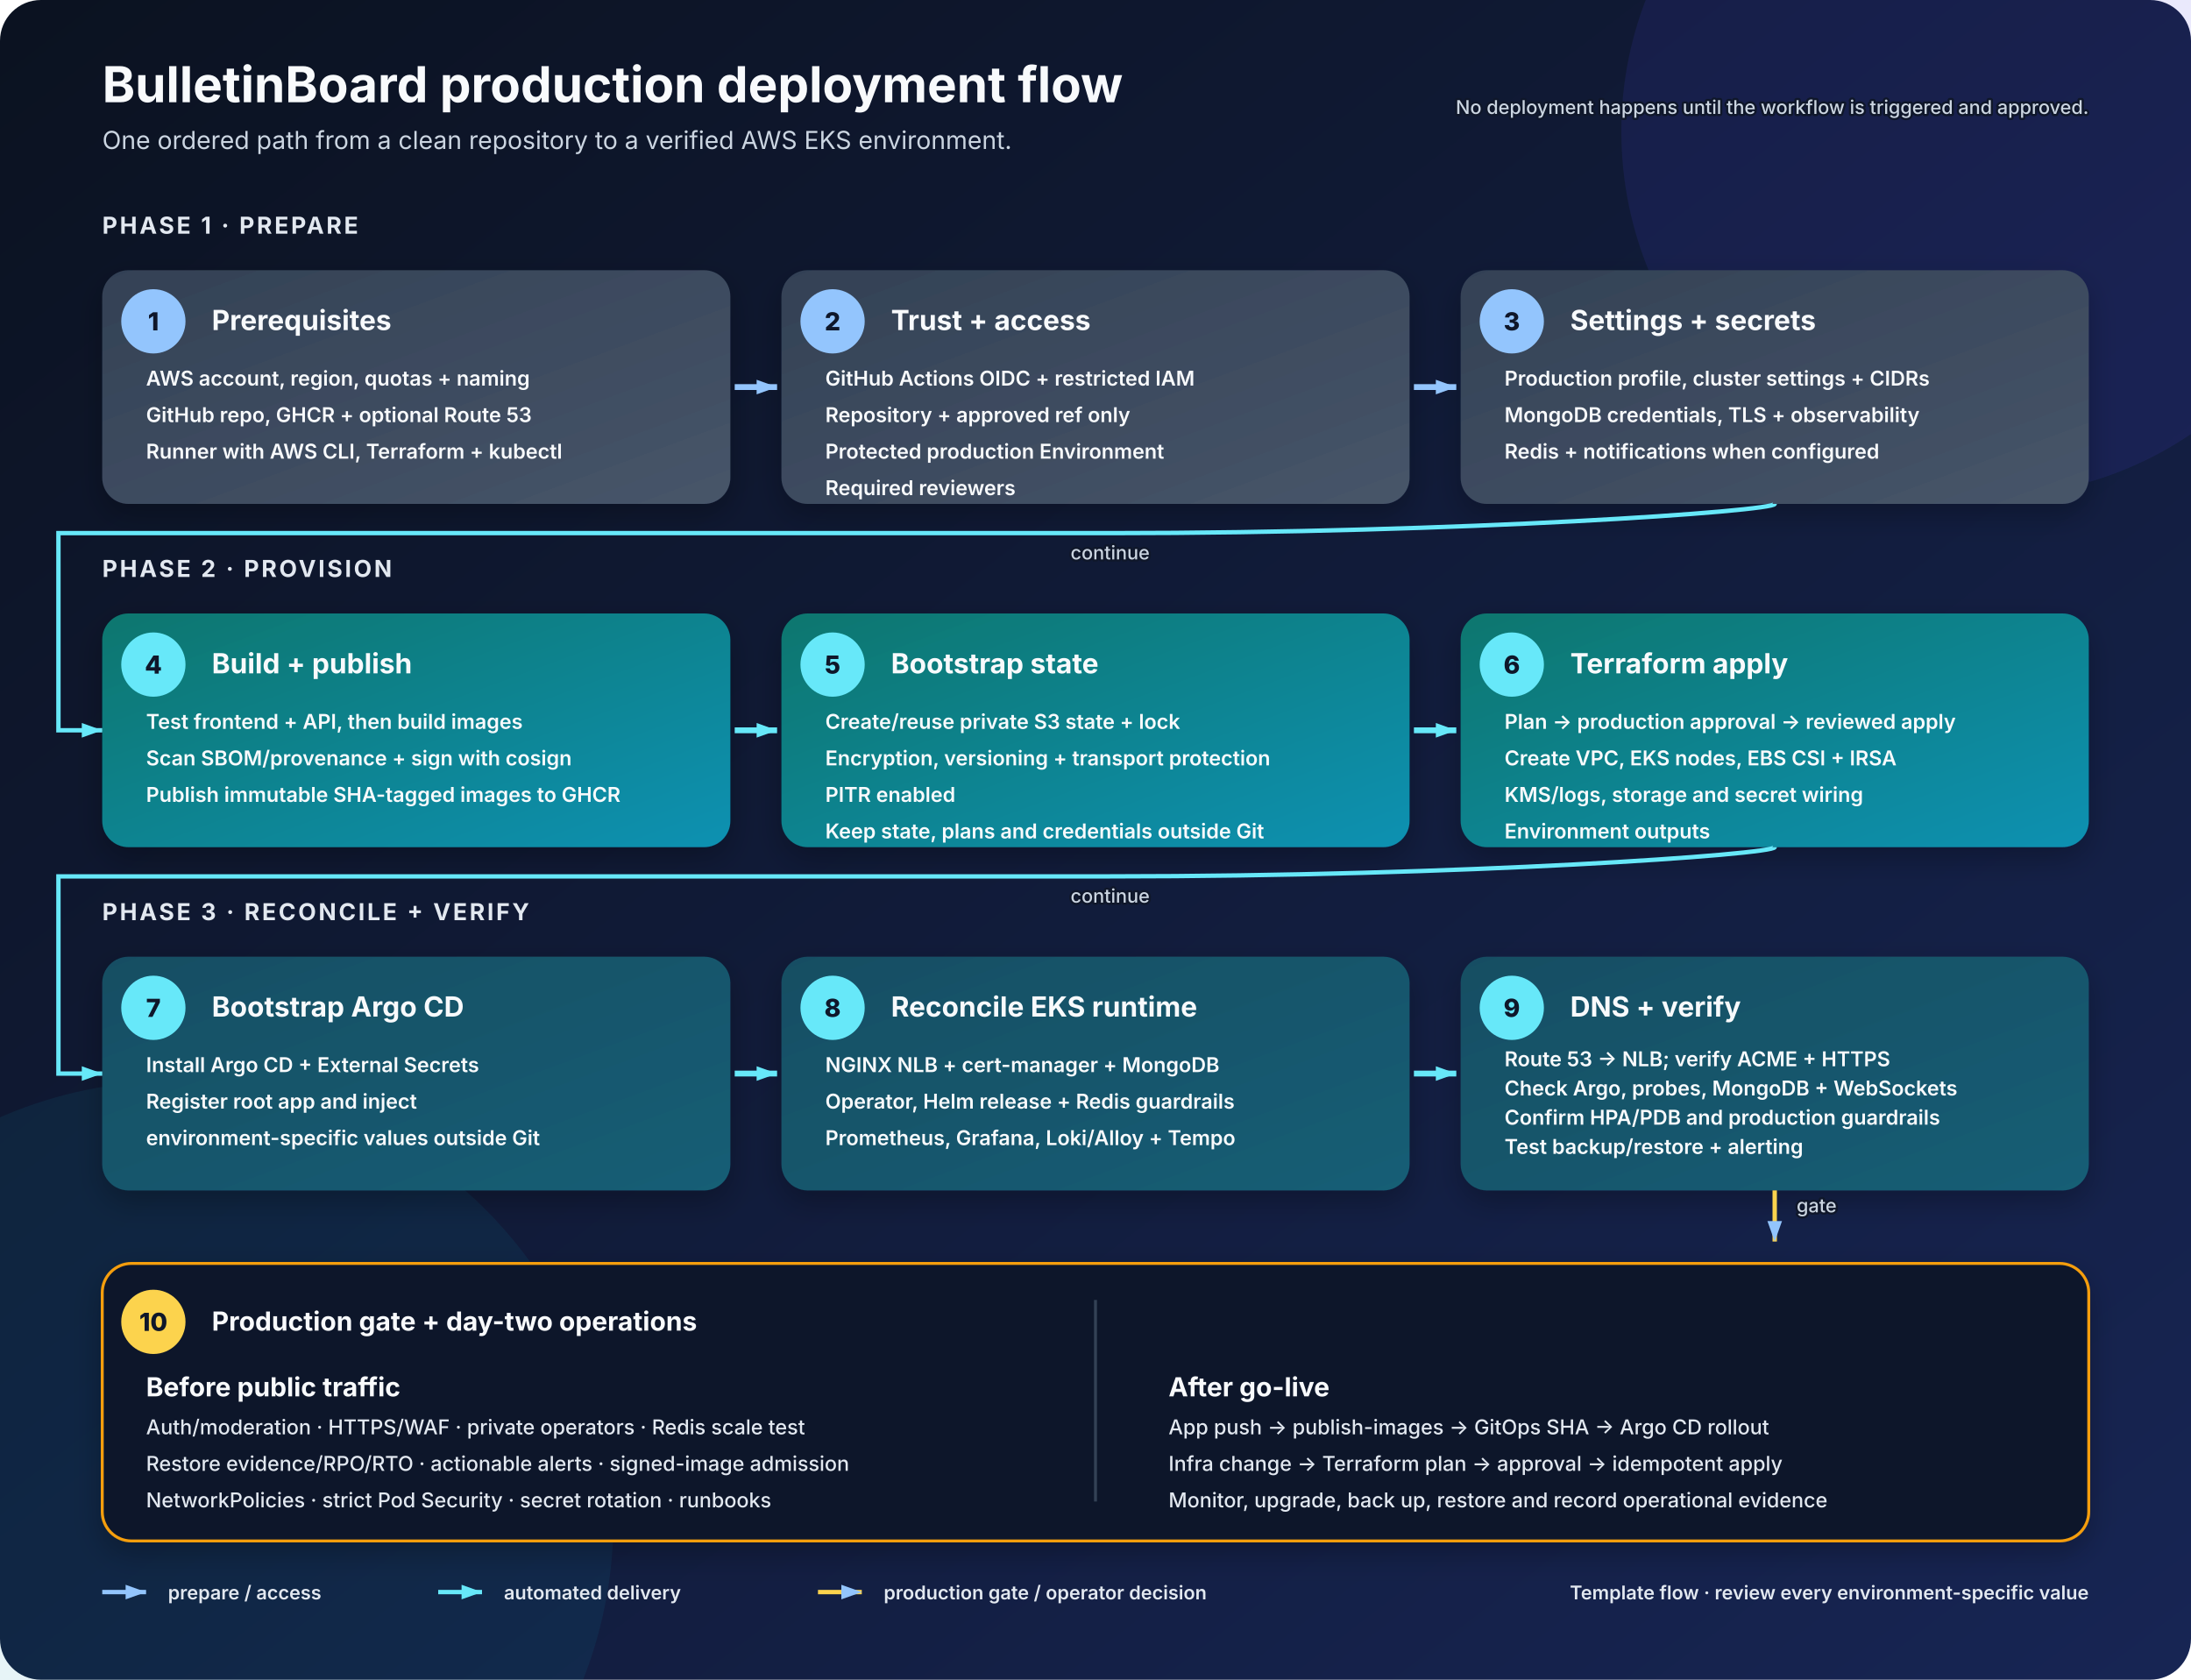
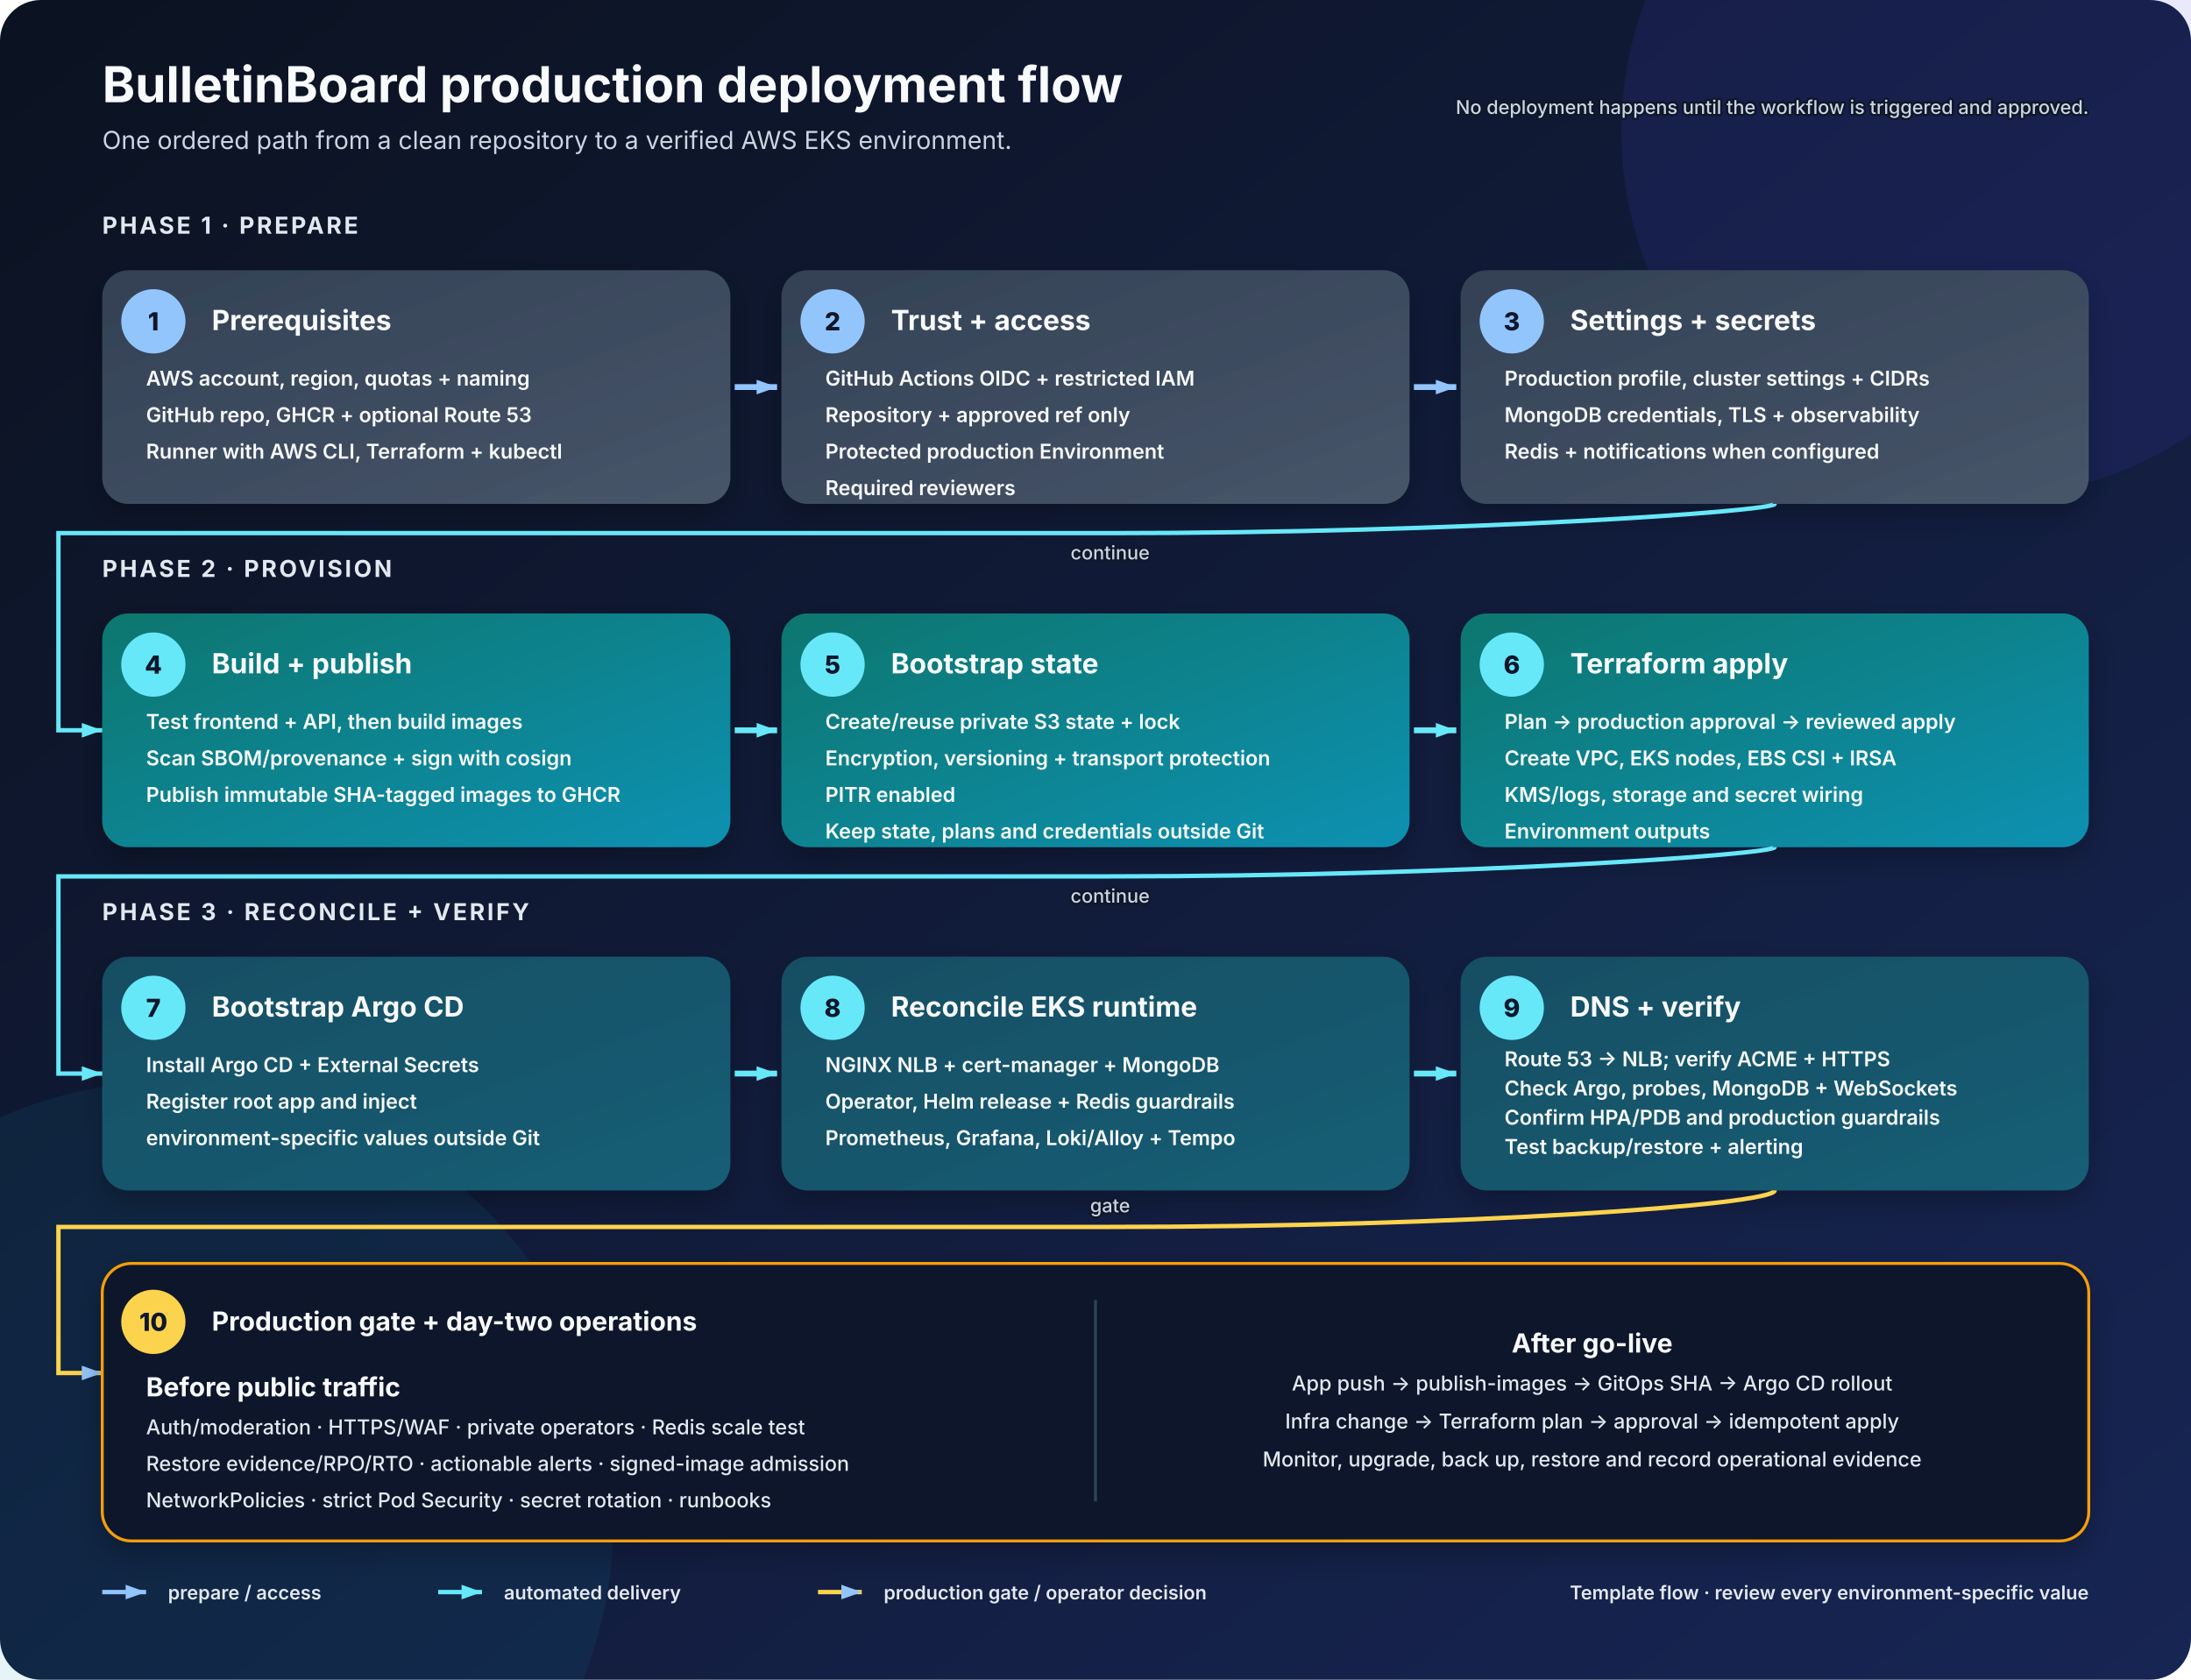
<svg xmlns="http://www.w3.org/2000/svg" width="1500" height="1150" viewBox="0 0 1500 1150" preserveAspectRatio="xMidYMid meet" shape-rendering="geometricPrecision" text-rendering="optimizeLegibility" role="img" aria-labelledby="title desc">
  <defs>
    <linearGradient id="bg" x1="0" y1="0" x2="1" y2="1">
      <stop offset="0" stop-color="#0b1220" />
      <stop offset="1" stop-color="#172554" />
    </linearGradient>
    <linearGradient id="prepare" x1="0" y1="0" x2="1" y2="1">
      <stop offset="0" stop-color="#334155" />
      <stop offset="1" stop-color="#475569" />
    </linearGradient>
    <linearGradient id="delivery" x1="0" y1="0" x2="1" y2="1">
      <stop offset="0" stop-color="#0f766e" />
      <stop offset="1" stop-color="#0891b2" />
    </linearGradient>
    <linearGradient id="runtime" x1="0" y1="0" x2="1" y2="1">
      <stop offset="0" stop-color="#164e63" />
      <stop offset="1" stop-color="#155e75" />
    </linearGradient>
    <linearGradient id="gate" x1="0" y1="0" x2="1" y2="1">
      <stop offset="0" stop-color="#92400e" />
      <stop offset="1" stop-color="#b91c1c" />
    </linearGradient>
    <filter id="shadow" x="-20%" y="-20%" width="140%" height="140%">
      <feDropShadow dx="0" dy="8" stdDeviation="10" flood-color="#000" flood-opacity=".25" />
    </filter>
    <marker id="arrow" markerUnits="userSpaceOnUse" markerWidth="14" markerHeight="10" refX="14" refY="5" orient="auto">
      <path d="M0,0 L0,10 L14,5 z" fill="#67e8f9" />
    </marker>
    <marker id="arrow-muted" markerUnits="userSpaceOnUse" markerWidth="14" markerHeight="10" refX="14" refY="5" orient="auto">
      <path d="M0,0 L0,10 L14,5 z" fill="#93c5fd" />
    </marker>
    <style>
      .title { font: 700 34px Inter, ui-sans-serif, system-ui, sans-serif; fill: #f8fafc; }
      .subtitle { font: 400 17px Inter, ui-sans-serif, system-ui, sans-serif; fill: #cbd5e1; }
      .phase { font: 700 16px Inter, ui-sans-serif, system-ui, sans-serif; fill: #e2e8f0; letter-spacing: 1.6px; }
      .card-title { font: 700 19px Inter, ui-sans-serif, system-ui, sans-serif; fill: #f8fafc; }
      .card-text { font: 600 14px Inter, ui-sans-serif, system-ui, sans-serif; fill: #f8fafc; }
      .step { font: 800 17px Inter, ui-sans-serif, system-ui, sans-serif; fill: #0f172a; text-anchor: middle; dominant-baseline: central; }
      .flow-label { font: 500 13px Inter, ui-sans-serif, system-ui, sans-serif; fill: #cbd5e1; stroke: #0f172a; stroke-width: 3px; stroke-linejoin: round; paint-order: stroke fill; }
      .footer-title { font: 700 18px Inter, ui-sans-serif, system-ui, sans-serif; fill: #f8fafc; }
      .footer-text { font: 500 14px Inter, ui-sans-serif, system-ui, sans-serif; fill: #e2e8f0; }
      .legend { font: 600 13px Inter, ui-sans-serif, system-ui, sans-serif; fill: #e2e8f0; }
    </style>
  </defs>
  <rect width="1500" height="1150" rx="28" fill="url(#bg)" />
  <circle cx="1360" cy="90" r="250" fill="#4f46e5" opacity=".12" />
  <circle cx="120" cy="1040" r="300" fill="#0891b2" opacity=".10" />
  <text x="70" y="70" class="title">BulletinBoard production deployment flow</text>
  <text x="70" y="102" class="subtitle">One ordered path from a clean repository to a verified AWS EKS environment.</text>
  <text x="1430" y="78" class="flow-label" text-anchor="end">No deployment happens until the workflow is triggered and approved.</text>
  <text x="70" y="160" class="phase">PHASE 1 · PREPARE</text>
  <g>
    <rect filter="url(#shadow)" x="70" y="185" width="430" height="160" rx="18" fill="url(#prepare)" />
    <circle cx="105" cy="220" r="22" fill="#93c5fd" />
    <text x="105" y="220" class="step">1</text>
    <text x="145" y="226" class="card-title">Prerequisites</text>
    <text x="100" y="264" class="card-text">AWS account, region, quotas + naming</text>
    <text x="100" y="289" class="card-text">GitHub repo, GHCR + optional Route 53</text>
    <text x="100" y="314" class="card-text">Runner with AWS CLI, Terraform + kubectl</text>
  </g>
  <g>
    <rect filter="url(#shadow)" x="535" y="185" width="430" height="160" rx="18" fill="url(#prepare)" />
    <circle cx="570" cy="220" r="22" fill="#93c5fd" />
    <text x="570" y="220" class="step">2</text>
    <text x="610" y="226" class="card-title">Trust + access</text>
    <text x="565" y="264" class="card-text">GitHub Actions OIDC + restricted IAM</text>
    <text x="565" y="289" class="card-text">Repository + approved ref only</text>
    <text x="565" y="314" class="card-text">Protected production Environment</text>
    <text x="565" y="339" class="card-text">Required reviewers</text>
  </g>
  <g>
    <rect filter="url(#shadow)" x="1000" y="185" width="430" height="160" rx="18" fill="url(#prepare)" />
    <circle cx="1035" cy="220" r="22" fill="#93c5fd" />
    <text x="1035" y="220" class="step">3</text>
    <text x="1075" y="226" class="card-title">Settings + secrets</text>
    <text x="1030" y="264" class="card-text">Production profile, cluster settings + CIDRs</text>
    <text x="1030" y="289" class="card-text">MongoDB credentials, TLS + observability</text>
    <text x="1030" y="314" class="card-text">Redis + notifications when configured</text>
  </g>
  <path d="M503 265 L532 265" fill="none" stroke="#93c5fd" stroke-width="4" stroke-linecap="butt" marker-end="url(#arrow-muted)" />
  <path d="M968 265 L997 265" fill="none" stroke="#93c5fd" stroke-width="4" stroke-linecap="butt" marker-end="url(#arrow-muted)" />
  <text x="70" y="395" class="phase">PHASE 2 · PROVISION</text>
  <g>
    <rect filter="url(#shadow)" x="70" y="420" width="430" height="160" rx="18" fill="url(#delivery)" />
    <circle cx="105" cy="455" r="22" fill="#67e8f9" />
    <text x="105" y="455" class="step">4</text>
    <text x="145" y="461" class="card-title">Build + publish</text>
    <text x="100" y="499" class="card-text">Test frontend + API, then build images</text>
    <text x="100" y="524" class="card-text">Scan SBOM/provenance + sign with cosign</text>
    <text x="100" y="549" class="card-text">Publish immutable SHA-tagged images to GHCR</text>
  </g>
  <g>
    <rect filter="url(#shadow)" x="535" y="420" width="430" height="160" rx="18" fill="url(#delivery)" />
    <circle cx="570" cy="455" r="22" fill="#67e8f9" />
    <text x="570" y="455" class="step">5</text>
    <text x="610" y="461" class="card-title">Bootstrap state</text>
    <text x="565" y="499" class="card-text">Create/reuse private S3 state + lock</text>
    <text x="565" y="524" class="card-text">Encryption, versioning + transport protection</text>
    <text x="565" y="549" class="card-text">PITR enabled</text>
    <text x="565" y="574" class="card-text">Keep state, plans and credentials outside Git</text>
  </g>
  <g>
    <rect filter="url(#shadow)" x="1000" y="420" width="430" height="160" rx="18" fill="url(#delivery)" />
    <circle cx="1035" cy="455" r="22" fill="#67e8f9" />
    <text x="1035" y="455" class="step">6</text>
    <text x="1075" y="461" class="card-title">Terraform apply</text>
    <text x="1030" y="499" class="card-text">Plan → production approval → reviewed apply</text>
    <text x="1030" y="524" class="card-text">Create VPC, EKS nodes, EBS CSI + IRSA</text>
    <text x="1030" y="549" class="card-text">KMS/logs, storage and secret wiring</text>
    <text x="1030" y="574" class="card-text">Environment outputs</text>
  </g>
  <path d="M1215 345 C1215 350 1000 365 760 365 C520 365 240 365 40 365 L40 500 L70 500" fill="none" stroke="#67e8f9" stroke-width="3" stroke-linecap="butt" marker-end="url(#arrow)" />
  <text x="760" y="383" class="flow-label" text-anchor="middle">continue</text>
  <path d="M503 500 L532 500" fill="none" stroke="#67e8f9" stroke-width="4" stroke-linecap="butt" marker-end="url(#arrow)" />
  <path d="M968 500 L997 500" fill="none" stroke="#67e8f9" stroke-width="4" stroke-linecap="butt" marker-end="url(#arrow)" />
  <text x="70" y="630" class="phase">PHASE 3 · RECONCILE + VERIFY</text>
  <g>
    <rect filter="url(#shadow)" x="70" y="655" width="430" height="160" rx="18" fill="url(#runtime)" />
    <circle cx="105" cy="690" r="22" fill="#67e8f9" />
    <text x="105" y="690" class="step">7</text>
    <text x="145" y="696" class="card-title">Bootstrap Argo CD</text>
    <text x="100" y="734" class="card-text">Install Argo CD + External Secrets</text>
    <text x="100" y="759" class="card-text">Register root app and inject</text>
    <text x="100" y="784" class="card-text">environment-specific values outside Git</text>
  </g>
  <g>
    <rect filter="url(#shadow)" x="535" y="655" width="430" height="160" rx="18" fill="url(#runtime)" />
    <circle cx="570" cy="690" r="22" fill="#67e8f9" />
    <text x="570" y="690" class="step">8</text>
    <text x="610" y="696" class="card-title">Reconcile EKS runtime</text>
    <text x="565" y="734" class="card-text">NGINX NLB + cert-manager + MongoDB</text>
    <text x="565" y="759" class="card-text">Operator, Helm release + Redis guardrails</text>
    <text x="565" y="784" class="card-text">Prometheus, Grafana, Loki/Alloy + Tempo</text>
  </g>
  <g>
    <rect filter="url(#shadow)" x="1000" y="655" width="430" height="160" rx="18" fill="url(#runtime)" />
    <circle cx="1035" cy="690" r="22" fill="#67e8f9" />
    <text x="1035" y="690" class="step">9</text>
    <text x="1075" y="696" class="card-title">DNS + verify</text>
    <text x="1030" y="730" class="card-text">Route 53 → NLB; verify ACME + HTTPS</text>
    <text x="1030" y="750" class="card-text">Check Argo, probes, MongoDB + WebSockets</text>
    <text x="1030" y="770" class="card-text">Confirm HPA/PDB and production guardrails</text>
    <text x="1030" y="790" class="card-text">Test backup/restore + alerting</text>
  </g>
  <path d="M503 735 L532 735" fill="none" stroke="#67e8f9" stroke-width="4" stroke-linecap="butt" marker-end="url(#arrow)" />
  <path d="M968 735 L997 735" fill="none" stroke="#67e8f9" stroke-width="4" stroke-linecap="butt" marker-end="url(#arrow)" />
  <path d="M1215 580 C1215 585 1000 600 760 600 C520 600 240 600 40 600 L40 735 L70 735" fill="none" stroke="#67e8f9" stroke-width="3" stroke-linecap="butt" marker-end="url(#arrow)" />
  <text x="760" y="618" class="flow-label" text-anchor="middle">continue</text>
-   <path d="M1215 815 L1215 850" fill="none" stroke="#fcd34d" stroke-width="3" marker-end="url(#arrow-muted)" />
-   <text x="1230" y="830" class="flow-label">gate</text>
+   <path d="M1215 815 C1215 825 1000 840 760 840 C520 840 240 840 40 840 L40 940 L70 940" fill="none" stroke="#fcd34d" stroke-width="3" marker-end="url(#arrow-muted)" />
+   <text x="760" y="830" class="flow-label" text-anchor="middle">gate</text>
  <g>
    <rect filter="url(#shadow)" x="70" y="865" width="1360" height="190" rx="20" fill="#0f172a" stroke="#f59e0b" stroke-width="2" />
    <circle cx="105" cy="905" r="22" fill="#fcd34d" />
    <text x="105" y="905" class="step">10</text>
    <text x="145" y="911" class="footer-title">Production gate + day-two operations</text>
    <line x1="750" y1="890" x2="750" y2="1028" stroke="#334155" stroke-width="2" />
    <text x="100" y="956" class="footer-title">Before public traffic</text>
    <text x="100" y="982" class="footer-text">Auth/moderation · HTTPS/WAF · private operators · Redis scale test</text>
    <text x="100" y="1007" class="footer-text">Restore evidence/RPO/RTO · actionable alerts · signed-image admission</text>
    <text x="100" y="1032" class="footer-text">NetworkPolicies · strict Pod Security · secret rotation · runbooks</text>
-     <text x="800" y="956" class="footer-title">After go-live</text>
-     <text x="800" y="982" class="footer-text">App push → publish-images → GitOps SHA → Argo CD rollout</text>
-     <text x="800" y="1007" class="footer-text">Infra change → Terraform plan → approval → idempotent apply</text>
-     <text x="800" y="1032" class="footer-text">Monitor, upgrade, back up, restore and record operational evidence</text>
+     <text x="1090" y="926" class="footer-title" text-anchor="middle">After go-live</text>
+     <text x="1090" y="952" class="footer-text" text-anchor="middle">App push → publish-images → GitOps SHA → Argo CD rollout</text>
+     <text x="1090" y="978" class="footer-text" text-anchor="middle">Infra change → Terraform plan → approval → idempotent apply</text>
+     <text x="1090" y="1004" class="footer-text" text-anchor="middle">Monitor, upgrade, back up, restore and record operational evidence</text>
  </g>
  <line x1="70" y1="1090" x2="100" y2="1090" stroke="#93c5fd" stroke-width="3" marker-end="url(#arrow-muted)" />
  <text x="115" y="1095" class="legend">prepare / access</text>
  <line x1="300" y1="1090" x2="330" y2="1090" stroke="#67e8f9" stroke-width="3" marker-end="url(#arrow)" />
  <text x="345" y="1095" class="legend">automated delivery</text>
  <line x1="560" y1="1090" x2="590" y2="1090" stroke="#fcd34d" stroke-width="3" marker-end="url(#arrow-muted)" />
  <text x="605" y="1095" class="legend">production gate / operator decision</text>
  <text x="1430" y="1095" class="legend" text-anchor="end">Template flow · review every environment-specific value</text>
</svg>
